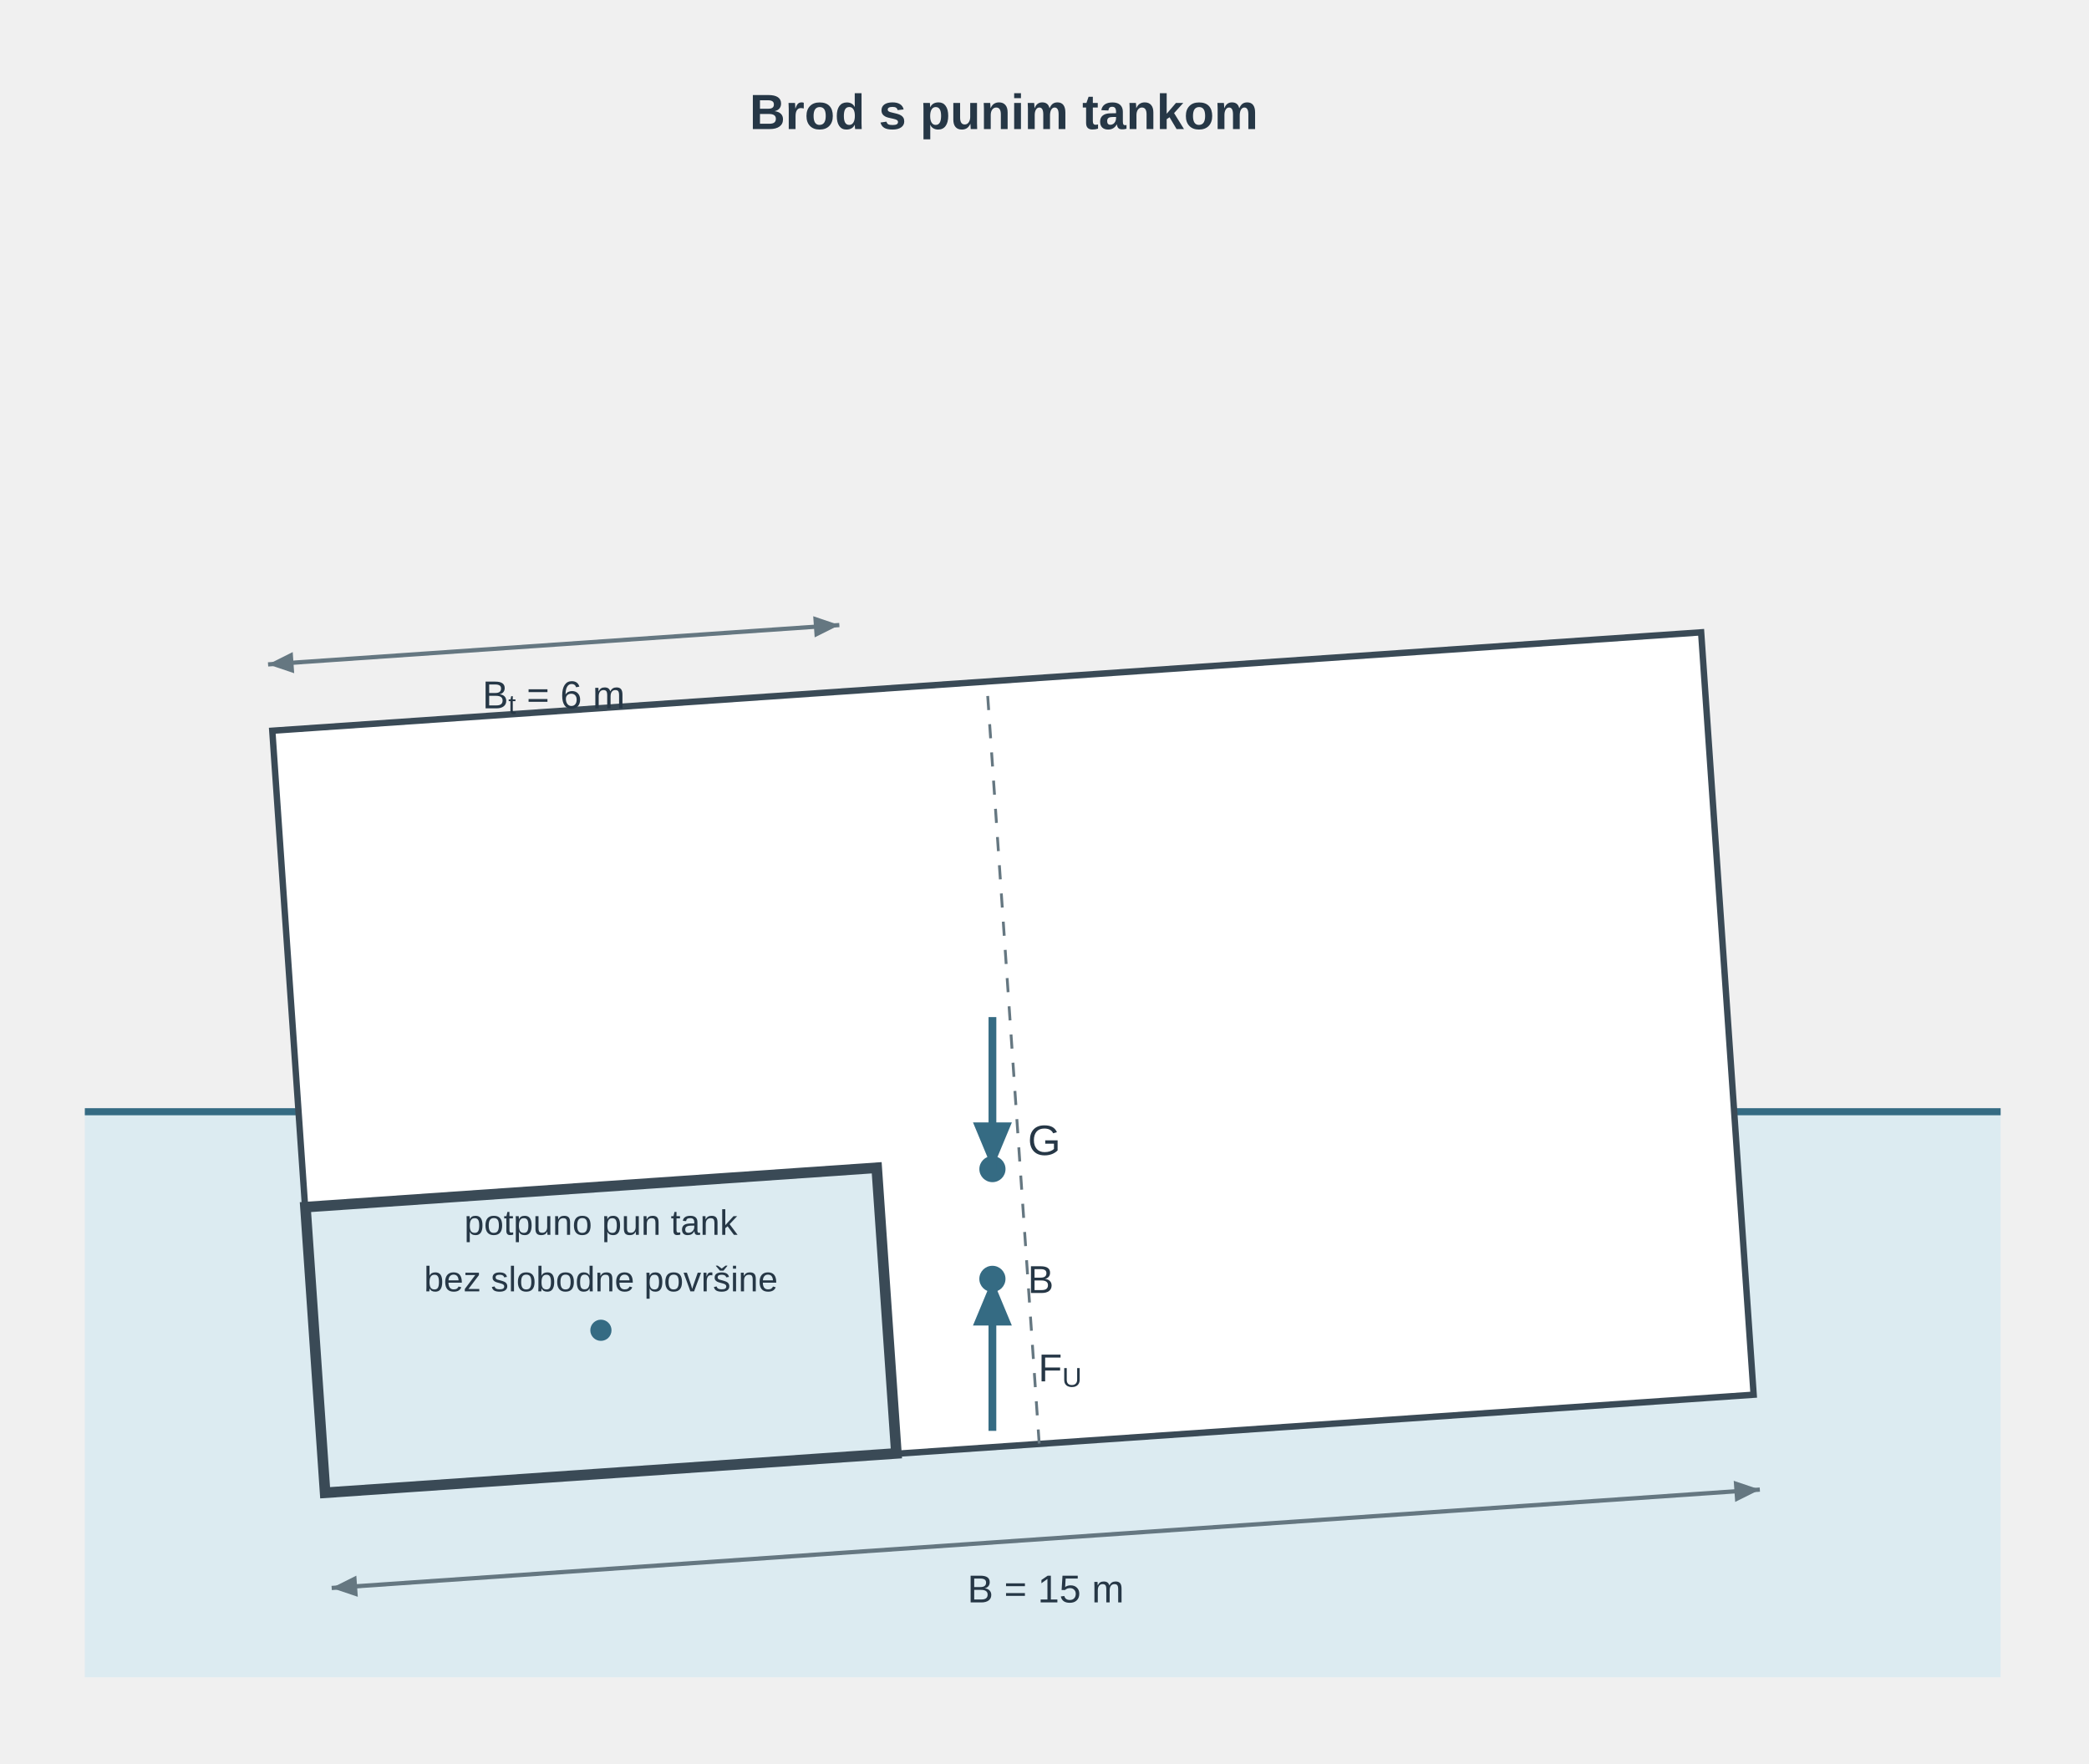
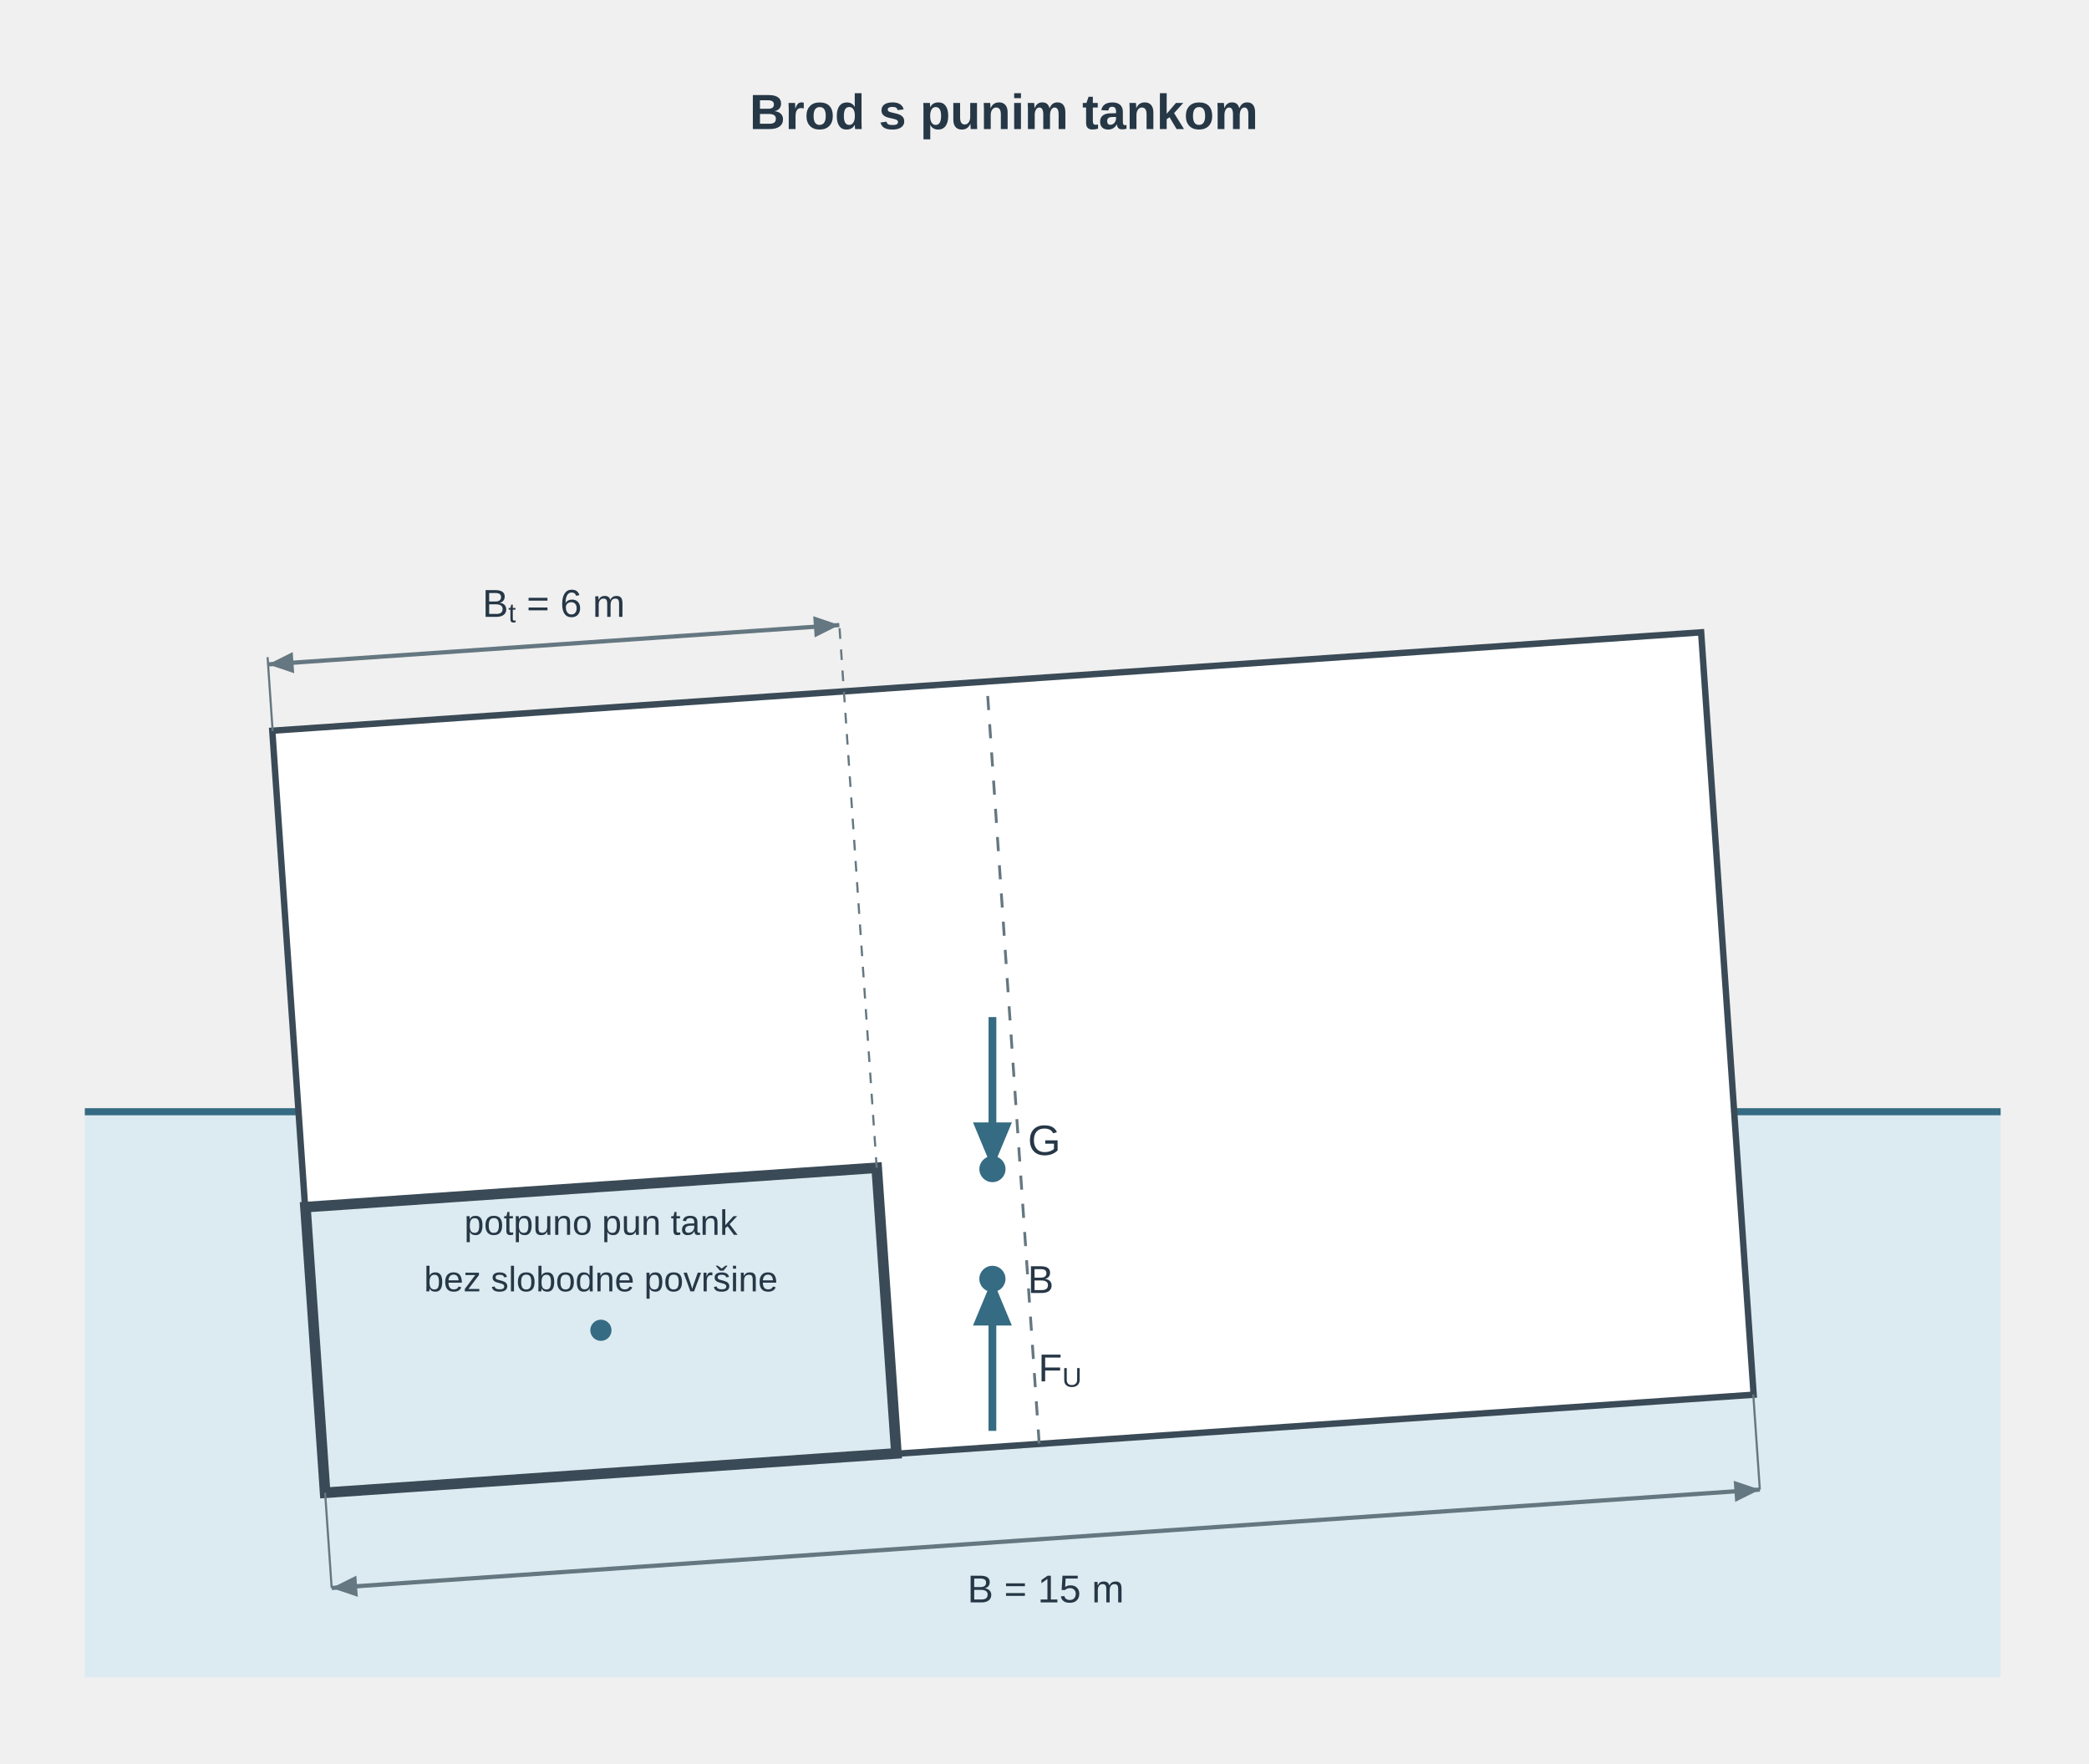
<svg xmlns="http://www.w3.org/2000/svg" viewBox="0 0 591 499" role="img" aria-labelledby="u07c2pt_title u07c2pt_desc" preserveAspectRatio="xMidYMid meet" style="display:block;width:100%;max-width:591px;height:auto;">
  <defs>
    <pattern id="u07c2pt_hatch" width="7" height="7" patternUnits="userSpaceOnUse" patternTransform="rotate(45)">
      <rect width="7" height="7" fill="#d7dee3" />
      <line x1="0" y1="0" x2="0" y2="7" stroke="#657781" stroke-width="1.0" />
    </pattern>
    <marker id="u07c2pt_aR" markerWidth="7" markerHeight="5" refX="6.5" refY="2.5" orient="auto">
      <path d="M0,0 L0,5 L7,2.5 z" fill="#356b83" />
    </marker>
    <marker id="u07c2pt_aG" markerWidth="7" markerHeight="5" refX="6.5" refY="2.5" orient="auto">
      <path d="M0,0 L0,5 L7,2.5 z" fill="#356b83" />
    </marker>
    <marker id="u07c2pt_aP" markerWidth="7" markerHeight="5" refX="6.5" refY="2.5" orient="auto">
      <path d="M0,0 L0,5 L7,2.5 z" fill="#356b83" />
    </marker>
    <marker id="u07c2pt_dim" markerWidth="7" markerHeight="6" refX="7" refY="3" orient="auto">
      <path d="M0,0 L0,6 L7,3 z" fill="#356b83" />
    </marker>
    <marker id="u07c2pt_dimL" markerWidth="7" markerHeight="6" refX="7" refY="3" orient="auto-start-reverse">
      <path d="M0,0 L0,6 L7,3 z" fill="#356b83" />
    </marker>
    <marker id="u07c2pt_fix_force" markerWidth="6" markerHeight="5" refX="6" refY="2.5" orient="auto">
      <path d="M0 0 L0 5 L6 2.5 Z" fill="#356b83" stroke="none" stroke-width="1.2" />
    </marker>
    <marker id="u07c2pt_fix_green" markerWidth="6" markerHeight="5" refX="6" refY="2.5" orient="auto">
      <path d="M0 0 L0 5 L6 2.5 Z" fill="#356b83" stroke="none" stroke-width="1.2" />
    </marker>
    <marker id="u07c2pt_fix_normal" markerWidth="6" markerHeight="5" refX="6" refY="2.5" orient="auto">
      <path d="M0 0 L0 5 L6 2.5 Z" fill="#356b83" stroke="none" stroke-width="1.2" />
    </marker>
    <marker id="u07c2pt_fix_axis" markerWidth="6" markerHeight="5" refX="6" refY="2.5" orient="auto">
      <path d="M0 0 L0 5 L6 2.5 Z" fill="#3a4a56" stroke="none" stroke-width="1.2" />
    </marker>
    <marker id="u07c2pt_fix_dim" markerWidth="6" markerHeight="5" refX="6" refY="2.5" orient="auto">
      <path d="M0 0 L0 5 L6 2.5 Z" fill="#657781" stroke="none" stroke-width="1.2" />
    </marker>
    <marker id="u07c2pt_fix_dimL" markerWidth="6" markerHeight="5" refX="6" refY="2.5" orient="auto-start-reverse">
      <path d="M0 0 L0 5 L6 2.5 Z" fill="#657781" stroke="none" stroke-width="1.2" />
    </marker>
    <pattern id="u07c2pt_fix_hatch" width="7" height="7" patternUnits="userSpaceOnUse" patternTransform="rotate(45)">
      <rect x="0" y="0" width="7" height="7" fill="#d7dee3" stroke="none" stroke-width="1.2" />
      <line x1="0" y1="0" x2="0" y2="7" stroke="#657781" stroke-width="1.1" />
    </pattern>
  </defs>
  <g id="u07c2pt_title-scene-1" transform="translate(-16 -11.4893)">
    <g id="u07c2pt_fix_scene">
      <rect x="40" y="326" width="542" height="160" fill="#dcebf1" stroke="none" stroke-width="1.2" />
      <line x1="40" y1="326" x2="582" y2="326" stroke="#356b83" stroke-width="2" id="u07c2pt_fix_free-surface" />
      <polygon points="107.979,433.793 512.021,405.966 497.18,190.477 93.137,218.304" fill="#dcebf1" stroke="#3a4a56" stroke-width="2" id="u07c2pt_fix_hull" />
      <polygon points="108.355,433.362 511.59,405.59 496.804,190.909 93.569,218.68" fill="#ffffff" stroke="#3a4a56" stroke-width="0.8" />
      <circle cx="296.763" cy="373.284" r="3.7" fill="#356b83" id="u07c2pt_fix_buoyancy-center" />
      <text x="306.763" y="377.284" font-family="Arial, Liberation Sans, sans-serif" font-size="11" fill="#263746" text-anchor="start">B</text>
      <polygon points="107.979,433.793 269.596,422.663 264.03,341.854 102.413,352.985" fill="#dcebf1" stroke="#3a4a56" stroke-width="3" id="u07c2pt_fix_sealed-tank" />
      <circle cx="186.004" cy="387.824" r="3" fill="#356b83" />
      <text x="186.004" y="360.824" font-family="Arial, Liberation Sans, sans-serif" font-size="10" fill="#263746" text-anchor="middle">potpuno pun tank</text>
      <text x="186.004" y="376.824" font-family="Arial, Liberation Sans, sans-serif" font-size="10" fill="#263746" text-anchor="middle">bez slobodne površine</text>
      <circle cx="296.771" cy="342.226" r="3.7" fill="#356b83" id="u07c2pt_fix_mass-center" />
      <text x="306.771" y="338.226" font-family="Arial, Liberation Sans, sans-serif" font-size="12" fill="#263746" text-anchor="start">G</text>
      <line x1="296.771" y1="299.226" x2="296.771" y2="342.226" stroke="#356b83" stroke-width="2.2" marker-end="url(#u07c2pt_fix_force)" />
      <line x1="296.763" y1="416.284" x2="296.763" y2="373.284" stroke="#356b83" stroke-width="2.2" marker-end="url(#u07c2pt_fix_green)" />
      <text x="309.763" y="402.284" font-family="Arial, Liberation Sans, sans-serif" font-size="11" fill="#263746" text-anchor="start">F<tspan baseline-shift="sub" font-size="0.7em">U</tspan>
      </text>
      <line x1="310.0" y1="419.88" x2="295.159" y2="204.39" stroke="#657781" stroke-width="0.8" stroke-dasharray="4,4" />
      <line x1="109.834" y1="460.73" x2="513.877" y2="432.903" stroke="#657781" stroke-width="1.2" marker-start="url(#u07c2pt_fix_dimL)" marker-end="url(#u07c2pt_fix_dim)" />
+       <line x1="107.979" y1="433.793" x2="109.834" y2="460.73" stroke="#657781" stroke-width="0.6" />
+       <line x1="512.021" y1="405.966" x2="513.877" y2="432.903" stroke="#657781" stroke-width="0.6" />
      <text x="311.855" y="464.816" font-family="Arial, Liberation Sans, sans-serif" font-size="11" fill="#263746" text-anchor="middle">B = 15 m</text>
      <line x1="91.839" y1="199.449" x2="253.456" y2="188.318" stroke="#657781" stroke-width="1.2" marker-start="url(#u07c2pt_fix_dimL)" marker-end="url(#u07c2pt_fix_dim)" />
-       <text x="172.647" y="211.883" font-family="Arial, Liberation Sans, sans-serif" font-size="11" fill="#263746" text-anchor="middle">B<tspan baseline-shift="sub" font-size="0.7em">t</tspan> = 6 m</text>
+       <line x1="93.137" y1="218.304" x2="91.70" y2="197.4" stroke="#657781" stroke-width="0.6" />
+       <line x1="264.03" y1="341.854" x2="253.32" y2="186.3" stroke="#657781" stroke-width="0.6" stroke-dasharray="3,3" />
+       <text x="172.647" y="186" font-family="Arial, Liberation Sans, sans-serif" font-size="11" fill="#263746" text-anchor="middle">B<tspan baseline-shift="sub" font-size="0.7em">t</tspan> = 6 m</text>
      <text x="300" y="48" font-family="Arial, Liberation Sans, sans-serif" font-size="14" fill="#263746" text-anchor="middle" font-weight="700">Brod s punim tankom</text>
    </g>
  </g>
</svg>
